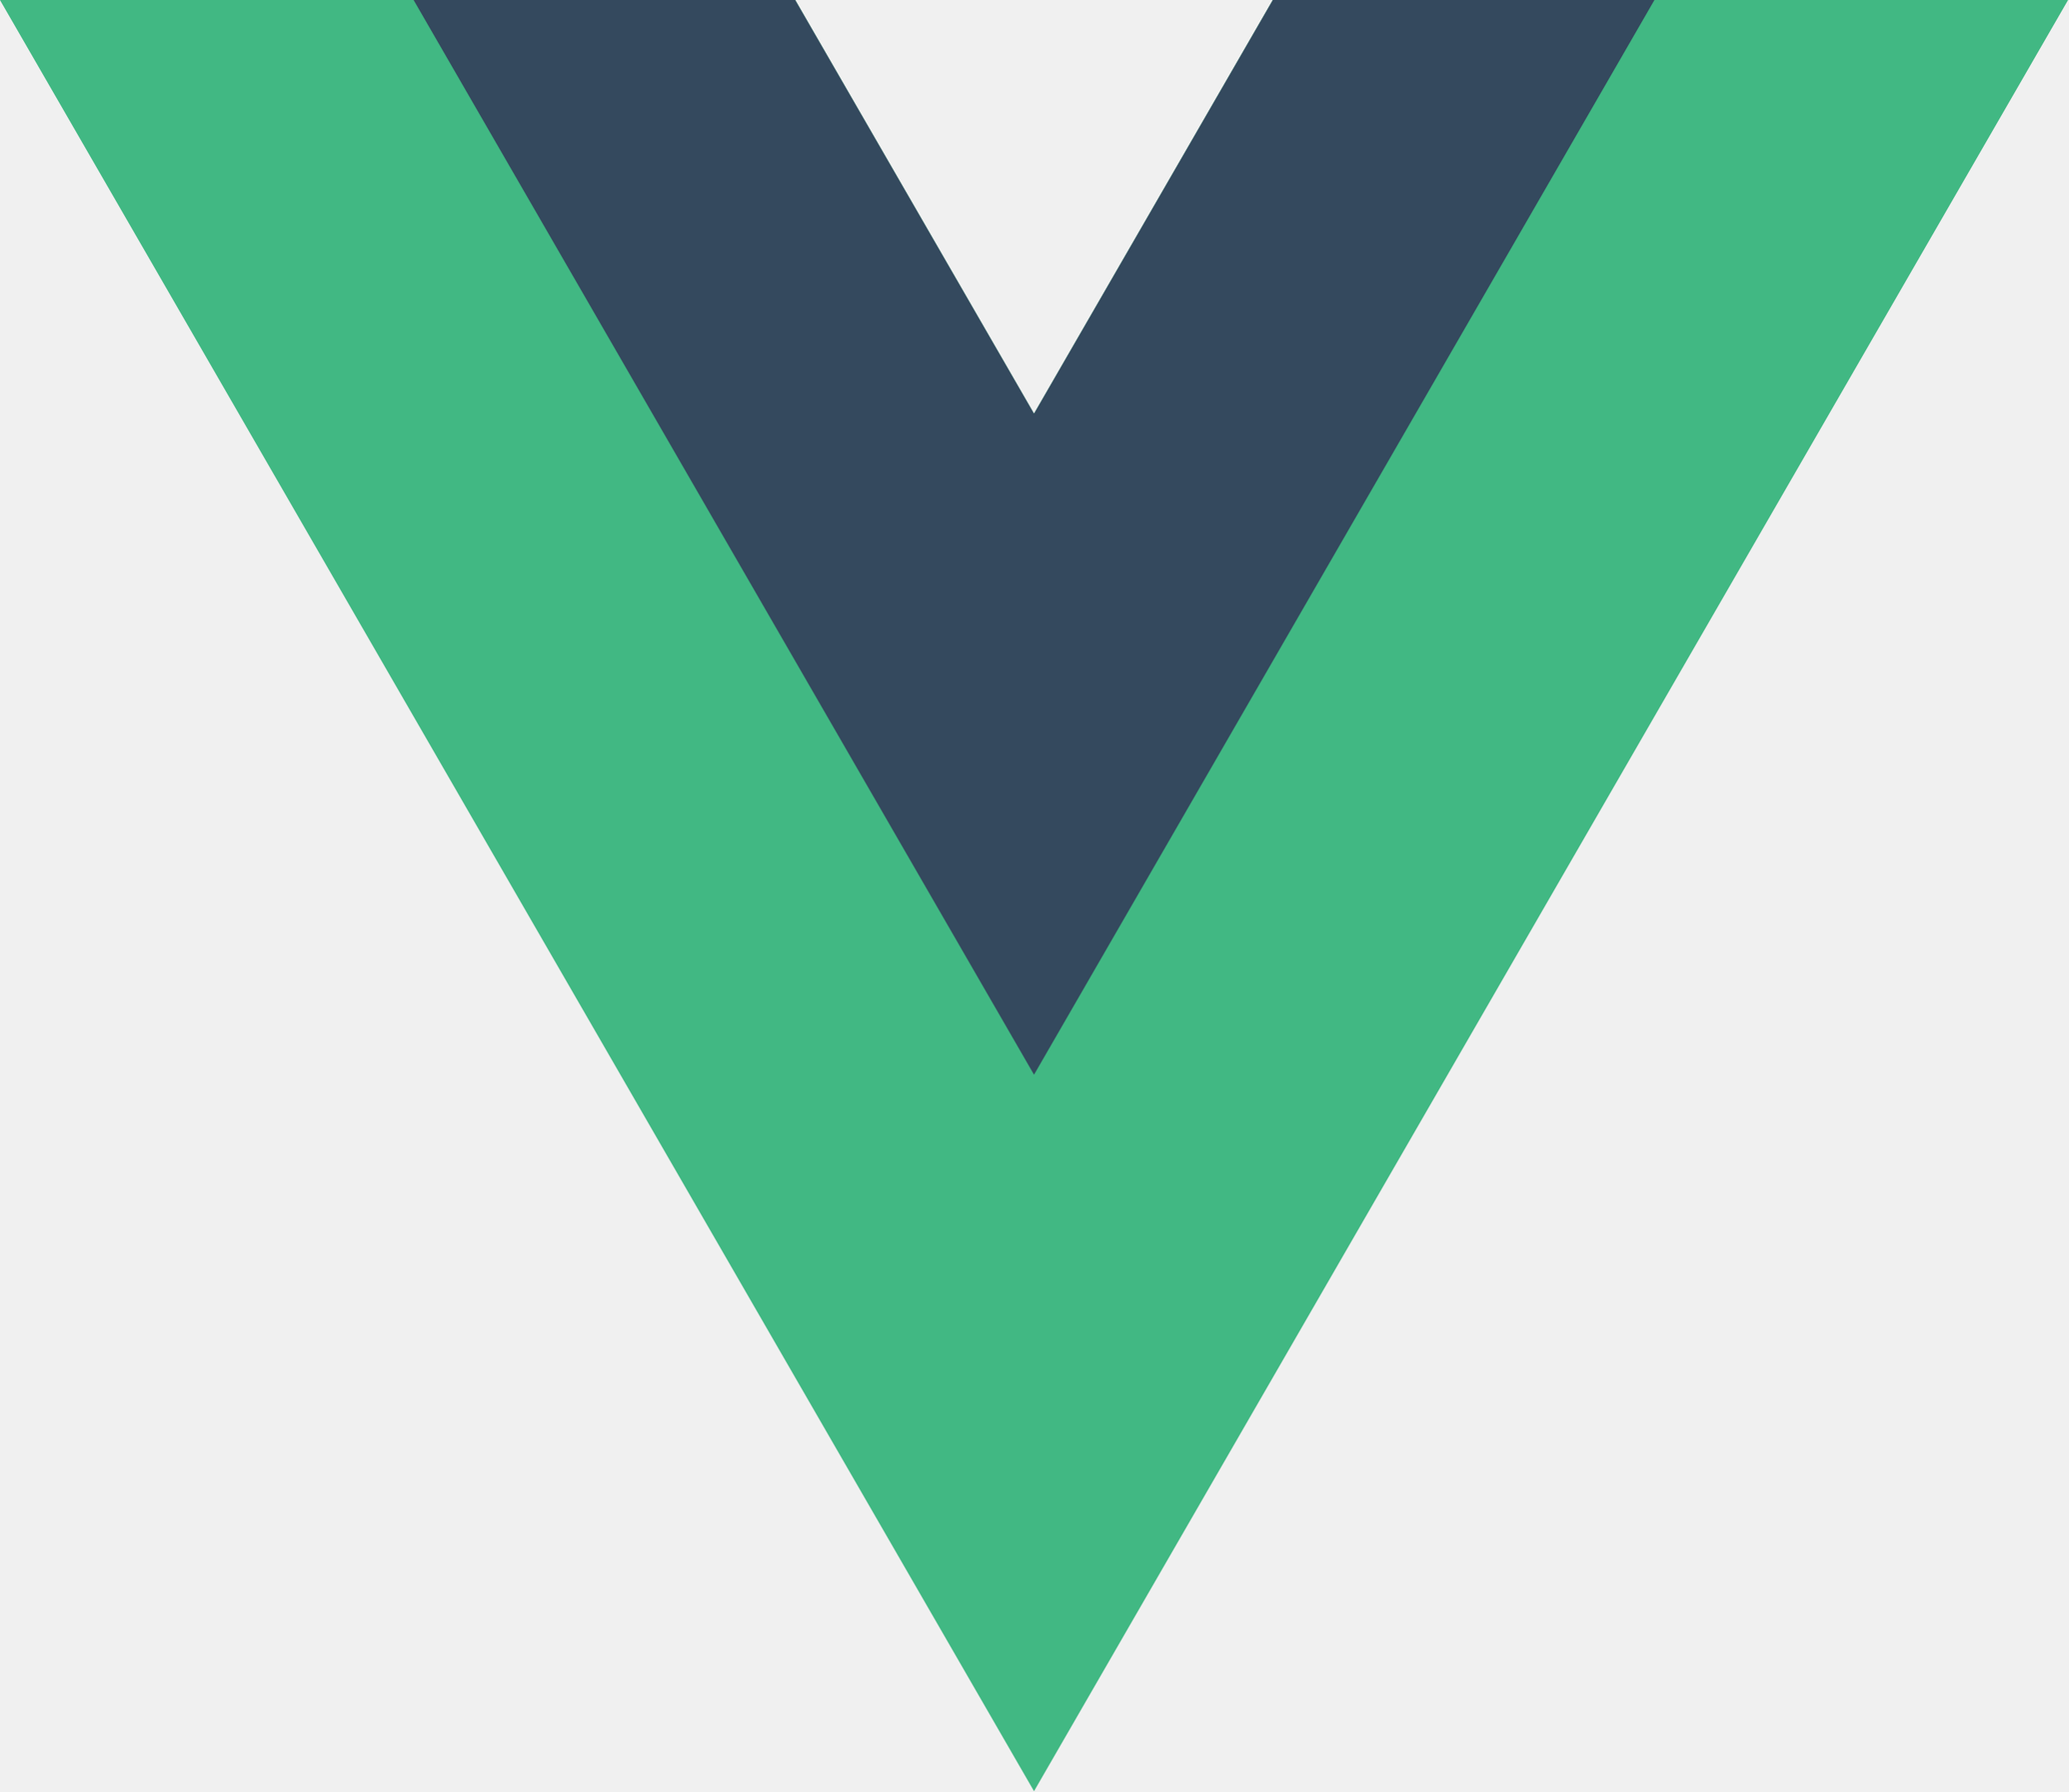
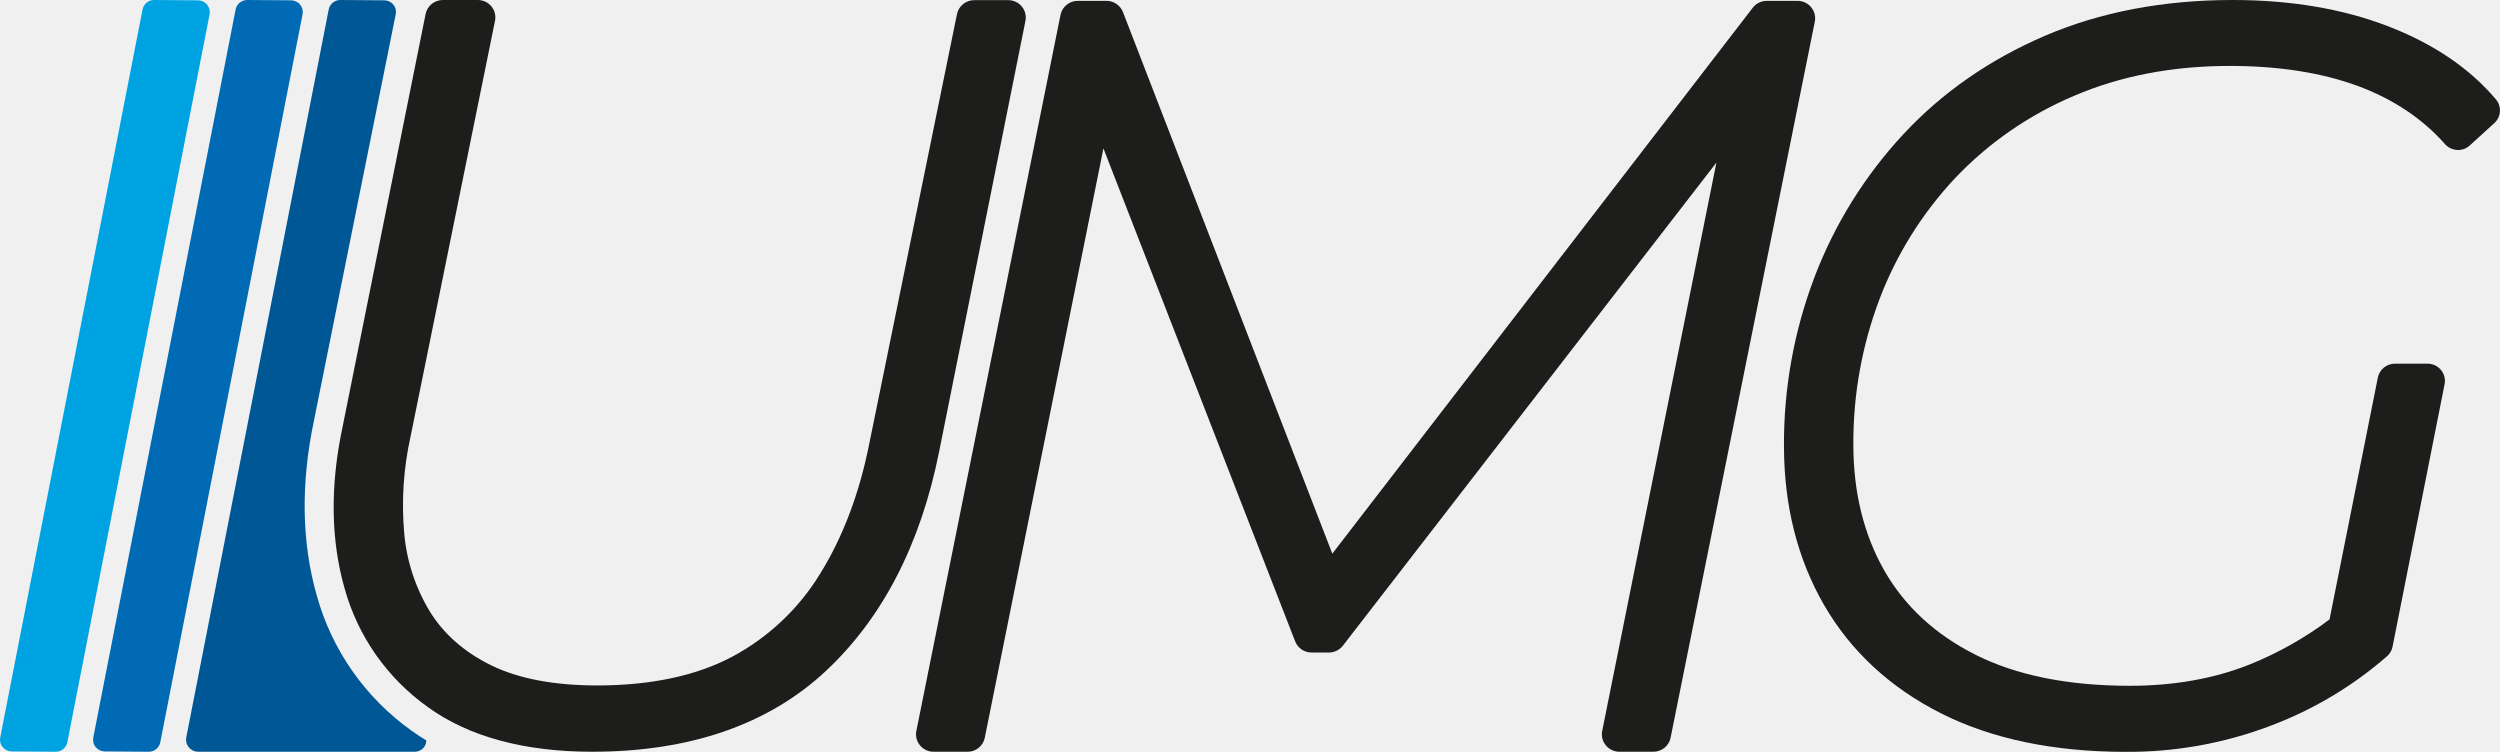
- <svg xmlns="http://www.w3.org/2000/svg" viewBox="0 0 261.76 226.69">
-   <path d="M161.096.001l-30.225 52.351L100.647.001H-.005l130.877 226.688L261.749.001z" fill="#41b883" />
-   <path d="M161.096.001l-30.225 52.351L100.647.001H52.346l78.526 136.01L209.398.001z" fill="#34495e" />
+ <svg xmlns="http://www.w3.org/2000/svg" width="143" height="43" viewBox="0 0 143 43" fill="none">
+   <g clip-path="url(#clip0_104_35221)">
+     <path d="M13.825 43H11.309C11.209 42.996 11.111 42.971 11.022 42.925C10.933 42.88 10.855 42.816 10.794 42.738C10.731 42.663 10.686 42.574 10.662 42.479C10.637 42.384 10.635 42.285 10.653 42.189L18.802 0.54C18.832 0.388 18.914 0.251 19.035 0.152C19.156 0.054 19.307 -9.96489e-05 19.464 1.38587e-07L21.98 0.018C22.076 0.018 22.172 0.039 22.26 0.079C22.348 0.119 22.426 0.178 22.489 0.25C22.552 0.323 22.598 0.409 22.625 0.501C22.651 0.593 22.657 0.69 22.642 0.784L17.954 24.08C17.198 27.681 17.254 31.047 18.122 34.07C18.982 37.183 20.895 39.911 23.542 41.797C23.807 41.992 24.094 42.175 24.383 42.35C24.383 42.42 24.372 42.489 24.351 42.556C24.305 42.688 24.219 42.801 24.104 42.881C23.988 42.961 23.851 43.002 23.71 42.999H13.825V43Z" fill="#005795" />
+     <path d="M17.165 0.262C17.102 0.187 17.024 0.126 16.934 0.084C16.845 0.042 16.748 0.019 16.649 0.018L14.14 1.38587e-07C13.983 -9.96489e-05 13.832 0.054 13.711 0.152C13.59 0.251 13.508 0.388 13.478 0.54L5.336 42.189C5.317 42.286 5.32 42.385 5.345 42.48C5.369 42.576 5.415 42.664 5.478 42.74C5.541 42.816 5.621 42.877 5.711 42.919C5.801 42.96 5.899 42.982 5.998 42.982L8.506 43C8.663 43 8.814 42.947 8.935 42.848C9.056 42.75 9.138 42.613 9.168 42.461L17.307 0.817C17.326 0.72 17.324 0.62 17.299 0.524C17.275 0.428 17.229 0.338 17.165 0.262Z" fill="#006AB4" />
+     <path d="M11.841 0.262C11.778 0.186 11.7 0.125 11.611 0.083C11.522 0.041 11.425 0.019 11.326 0.018L8.817 1.38587e-07C8.66 -9.96489e-05 8.509 0.054 8.388 0.152C8.267 0.251 8.185 0.388 8.155 0.54L0.012 42.189C-0.007 42.286 -0.004 42.385 0.02 42.48C0.045 42.576 0.09 42.664 0.153 42.74C0.217 42.816 0.296 42.877 0.386 42.919C0.476 42.96 0.574 42.982 0.674 42.982L3.189 43C3.346 43 3.498 42.946 3.618 42.848C3.739 42.749 3.822 42.612 3.851 42.461L11.989 0.817C12.008 0.72 12.004 0.619 11.979 0.523C11.953 0.427 11.906 0.338 11.841 0.262Z" fill="#00A3E2" />
+     <path d="M58.657 1.186C58.684 1.043 58.68 0.895 58.643 0.754C58.606 0.612 58.538 0.481 58.444 0.368C58.35 0.255 58.232 0.165 58.099 0.103C57.965 0.04 57.819 0.008 57.672 0.008H55.724C55.492 0.009 55.268 0.088 55.089 0.233C54.91 0.378 54.786 0.58 54.74 0.804L49.732 25.329C49.17 28.189 48.222 30.705 46.917 32.807C45.704 34.801 43.974 36.439 41.906 37.551C39.846 38.65 37.241 39.208 34.165 39.208C31.701 39.208 29.663 38.821 28.1 38.058C26.573 37.311 25.393 36.279 24.595 34.992C23.757 33.616 23.252 32.066 23.118 30.465C22.959 28.624 23.083 26.77 23.485 24.965L28.315 1.189C28.345 1.045 28.341 0.896 28.306 0.754C28.27 0.611 28.203 0.478 28.108 0.364C28.014 0.25 27.896 0.159 27.761 0.096C27.627 0.033 27.48 1.95773e-06 27.332 0L25.33 0C25.098 0 24.873 0.08 24.693 0.226C24.514 0.371 24.39 0.574 24.345 0.799L19.578 24.502C18.879 27.829 18.925 30.909 19.71 33.654C20.466 36.392 22.148 38.79 24.477 40.448C26.822 42.141 29.984 42.999 33.878 42.999C39.458 42.999 43.951 41.447 47.231 38.388C50.474 35.364 52.66 31.138 53.719 25.828L58.657 1.186Z" fill="#1D1E1C" />
+     <path d="M103.598 0.414C103.504 0.3 103.386 0.208 103.251 0.144C103.117 0.081 102.97 0.048 102.821 0.048H101.053C100.899 0.05 100.748 0.086 100.61 0.154C100.472 0.222 100.352 0.32 100.259 0.441L76.208 31.669L64.233 0.689C64.16 0.5 64.03 0.339 63.862 0.224C63.694 0.11 63.495 0.049 63.291 0.048H61.646C61.414 0.049 61.189 0.129 61.01 0.275C60.83 0.421 60.708 0.624 60.662 0.85L52.416 41.806C52.386 41.95 52.389 42.099 52.425 42.242C52.461 42.386 52.528 42.519 52.622 42.633C52.716 42.748 52.835 42.84 52.969 42.903C53.104 42.967 53.251 43 53.4 43H55.346C55.578 42.999 55.803 42.919 55.983 42.773C56.162 42.627 56.285 42.424 56.33 42.199L63.116 8.488L74.082 36.685C74.155 36.873 74.283 37.034 74.45 37.148C74.617 37.262 74.815 37.324 75.018 37.324H76.019C76.173 37.323 76.325 37.287 76.462 37.219C76.6 37.151 76.72 37.053 76.814 36.931L98.179 9.3L91.646 41.808C91.616 41.953 91.62 42.102 91.656 42.245C91.692 42.387 91.759 42.521 91.853 42.635C91.947 42.749 92.066 42.84 92.201 42.904C92.335 42.967 92.482 43 92.631 43H94.575C94.807 42.999 95.032 42.919 95.211 42.773C95.39 42.627 95.513 42.424 95.558 42.199L103.807 1.241C103.836 1.097 103.832 0.947 103.796 0.804C103.76 0.661 103.692 0.528 103.598 0.414Z" fill="#1D1E1C" />
+     <path d="M142.767 5.685C141.264 3.902 139.175 2.489 136.558 1.486C133.984 0.5 131.008 0 127.712 0C123.74 0 120.128 0.69 116.962 2.051C113.796 3.411 111.074 5.306 108.869 7.682C106.669 10.049 104.948 12.813 103.8 15.822C102.622 18.916 102.027 22.197 102.043 25.503C102.043 28.908 102.813 31.968 104.332 34.599C105.862 37.25 108.121 39.34 111.046 40.812C113.934 42.268 117.481 43.005 121.587 43.005C124.422 43.025 127.235 42.518 129.881 41.512C132.324 40.593 134.58 39.246 136.54 37.535C136.703 37.392 136.813 37.2 136.855 36.988L139.83 21.979C139.859 21.836 139.855 21.689 139.82 21.548C139.784 21.407 139.717 21.275 139.624 21.162C139.531 21.049 139.413 20.959 139.28 20.896C139.147 20.834 139.002 20.801 138.854 20.801H136.987C136.757 20.802 136.535 20.881 136.357 21.026C136.179 21.171 136.058 21.372 136.013 21.596L133.25 35.43C131.857 36.478 130.33 37.341 128.709 37.996C126.681 38.813 124.364 39.227 121.824 39.227C118.303 39.227 115.336 38.63 112.999 37.452C110.693 36.292 108.941 34.67 107.78 32.632C106.607 30.571 106.012 28.152 106.012 25.44C105.995 22.583 106.506 19.747 107.522 17.073C108.497 14.52 109.964 12.179 111.841 10.179C113.751 8.169 116.062 6.571 118.627 5.486C121.275 4.348 124.267 3.771 127.536 3.771C130.358 3.771 132.833 4.164 134.888 4.925C136.9 5.674 138.572 6.791 139.855 8.244C140.028 8.439 140.271 8.558 140.532 8.577C140.668 8.588 140.804 8.57 140.932 8.525C141.06 8.48 141.177 8.409 141.275 8.316L142.676 7.041C142.864 6.87 142.978 6.634 142.995 6.381C143.012 6.129 142.93 5.879 142.767 5.685Z" fill="#1D1E1C" />
+   </g>
+   <defs>
+     <clipPath id="clip0_104_35221">
+       <rect width="143" height="43" fill="white" />
+     </clipPath>
+   </defs>
</svg>
